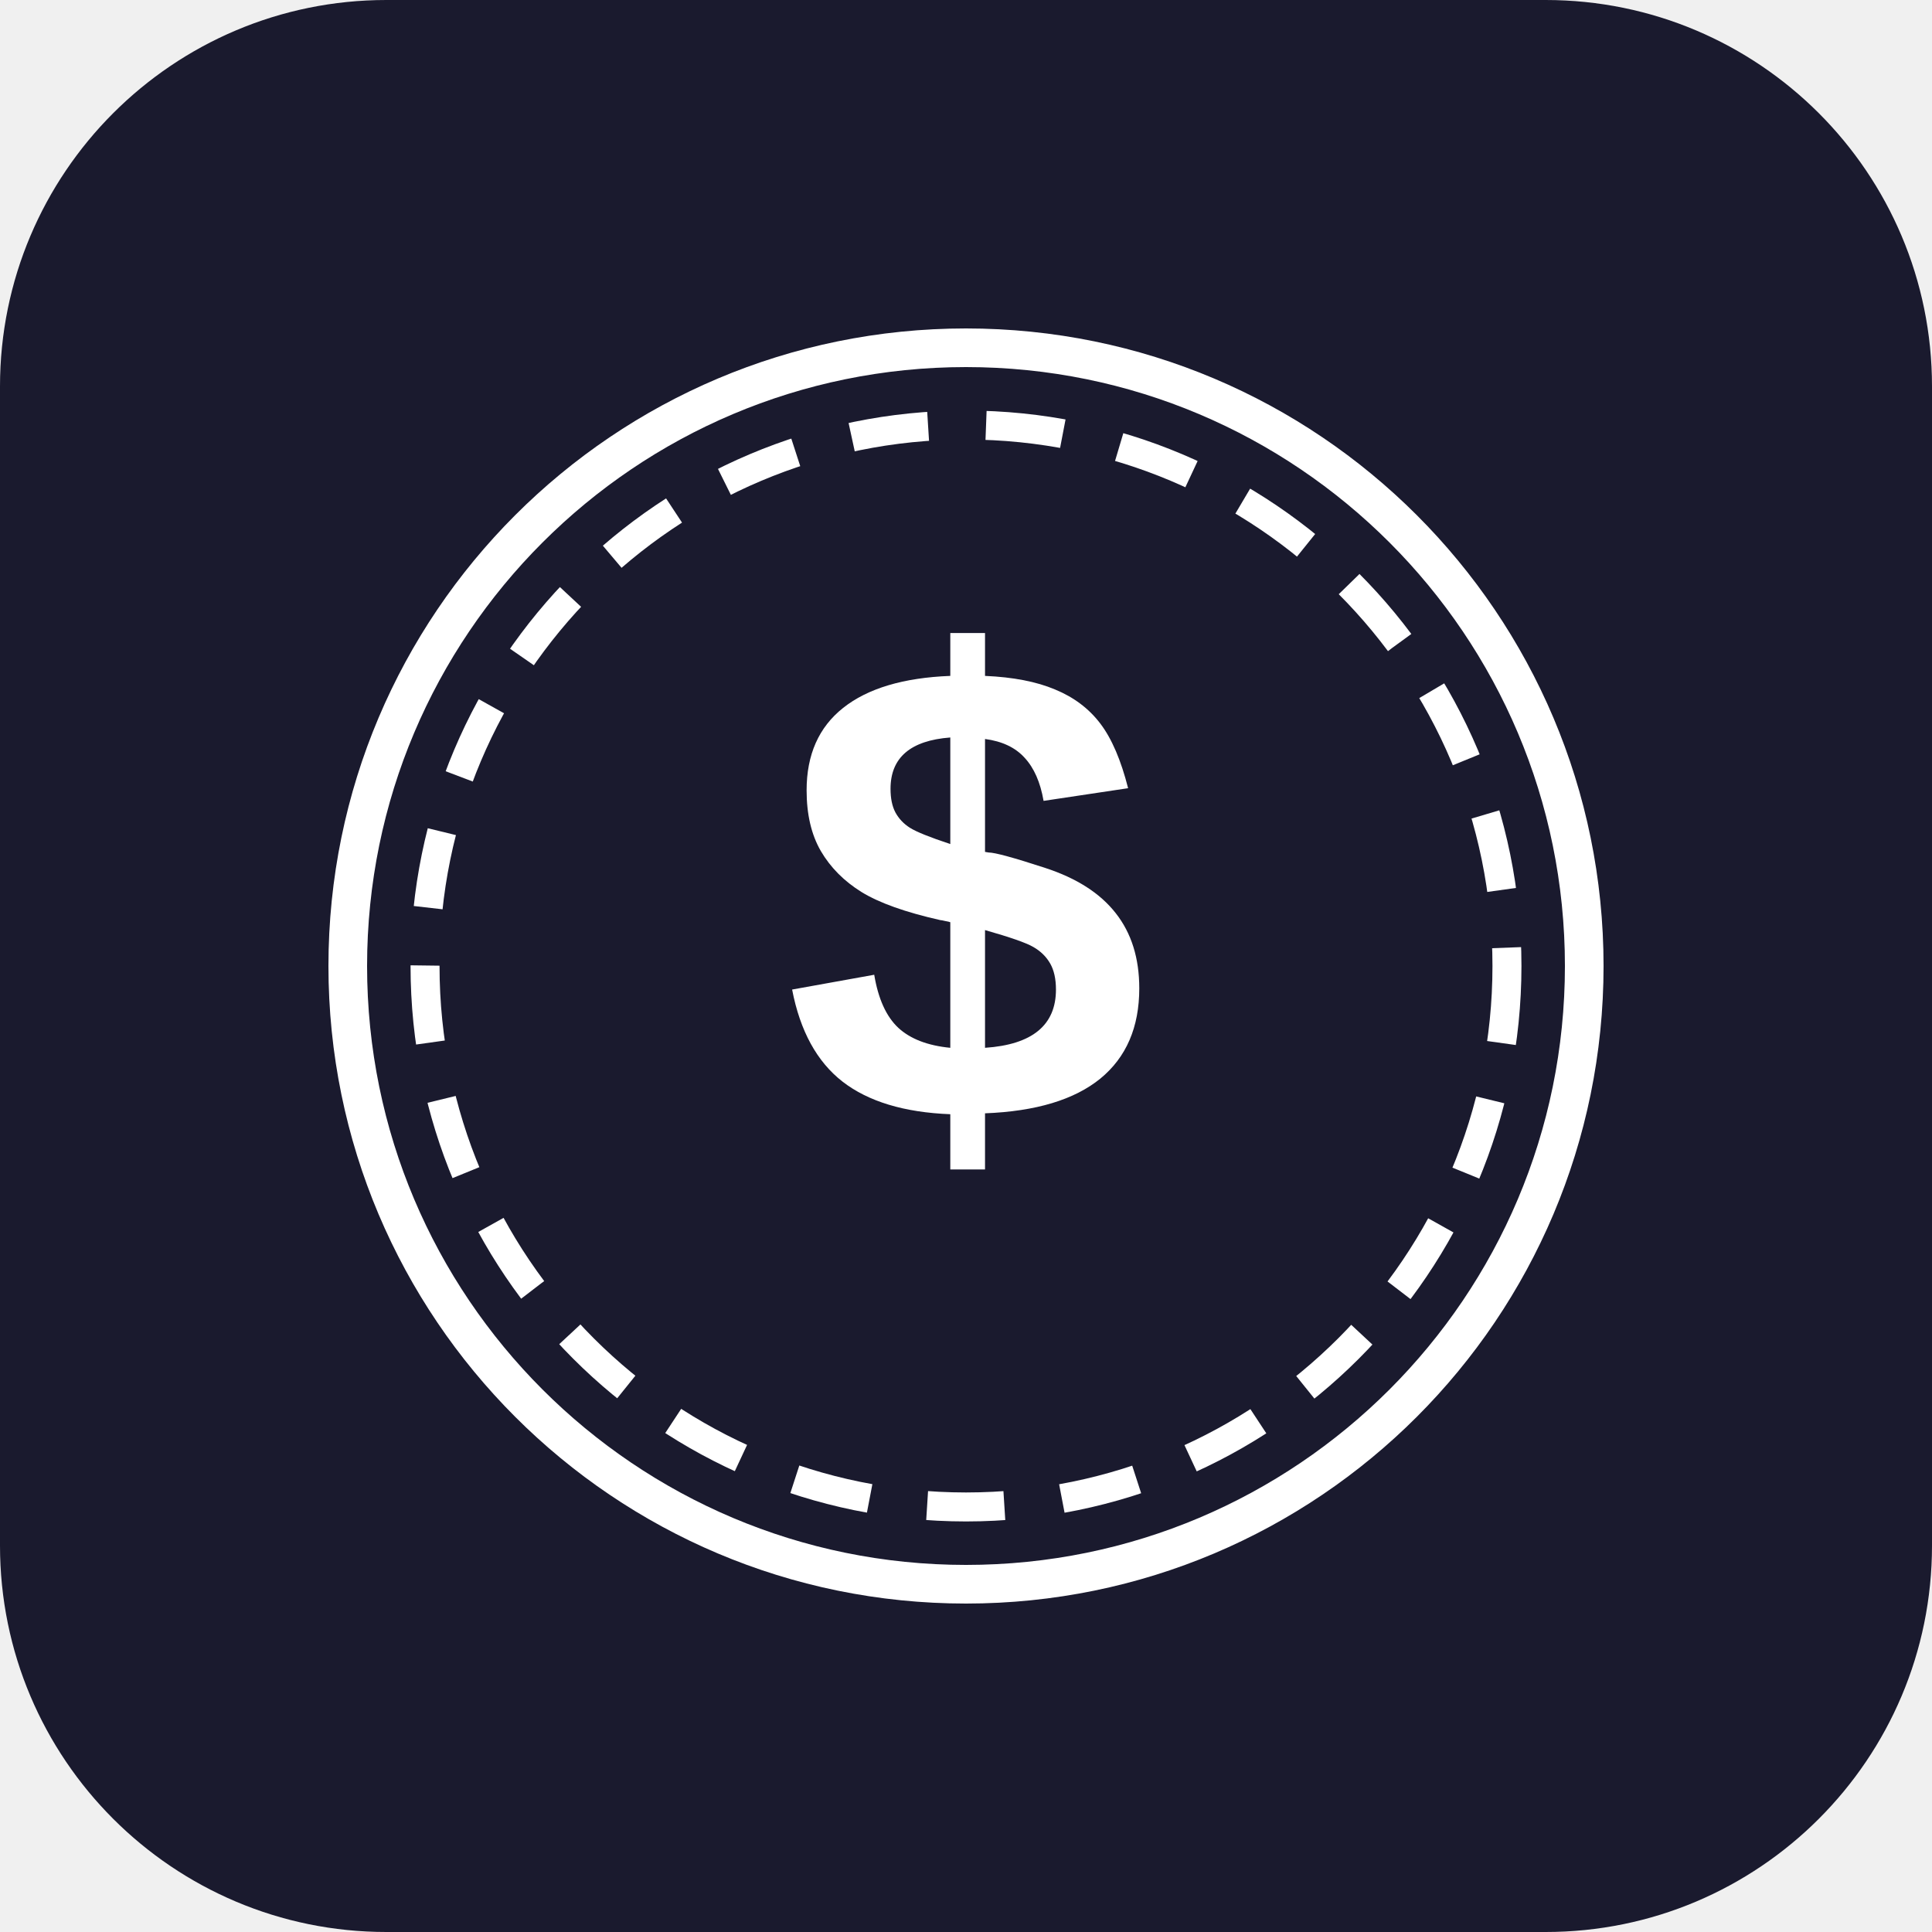
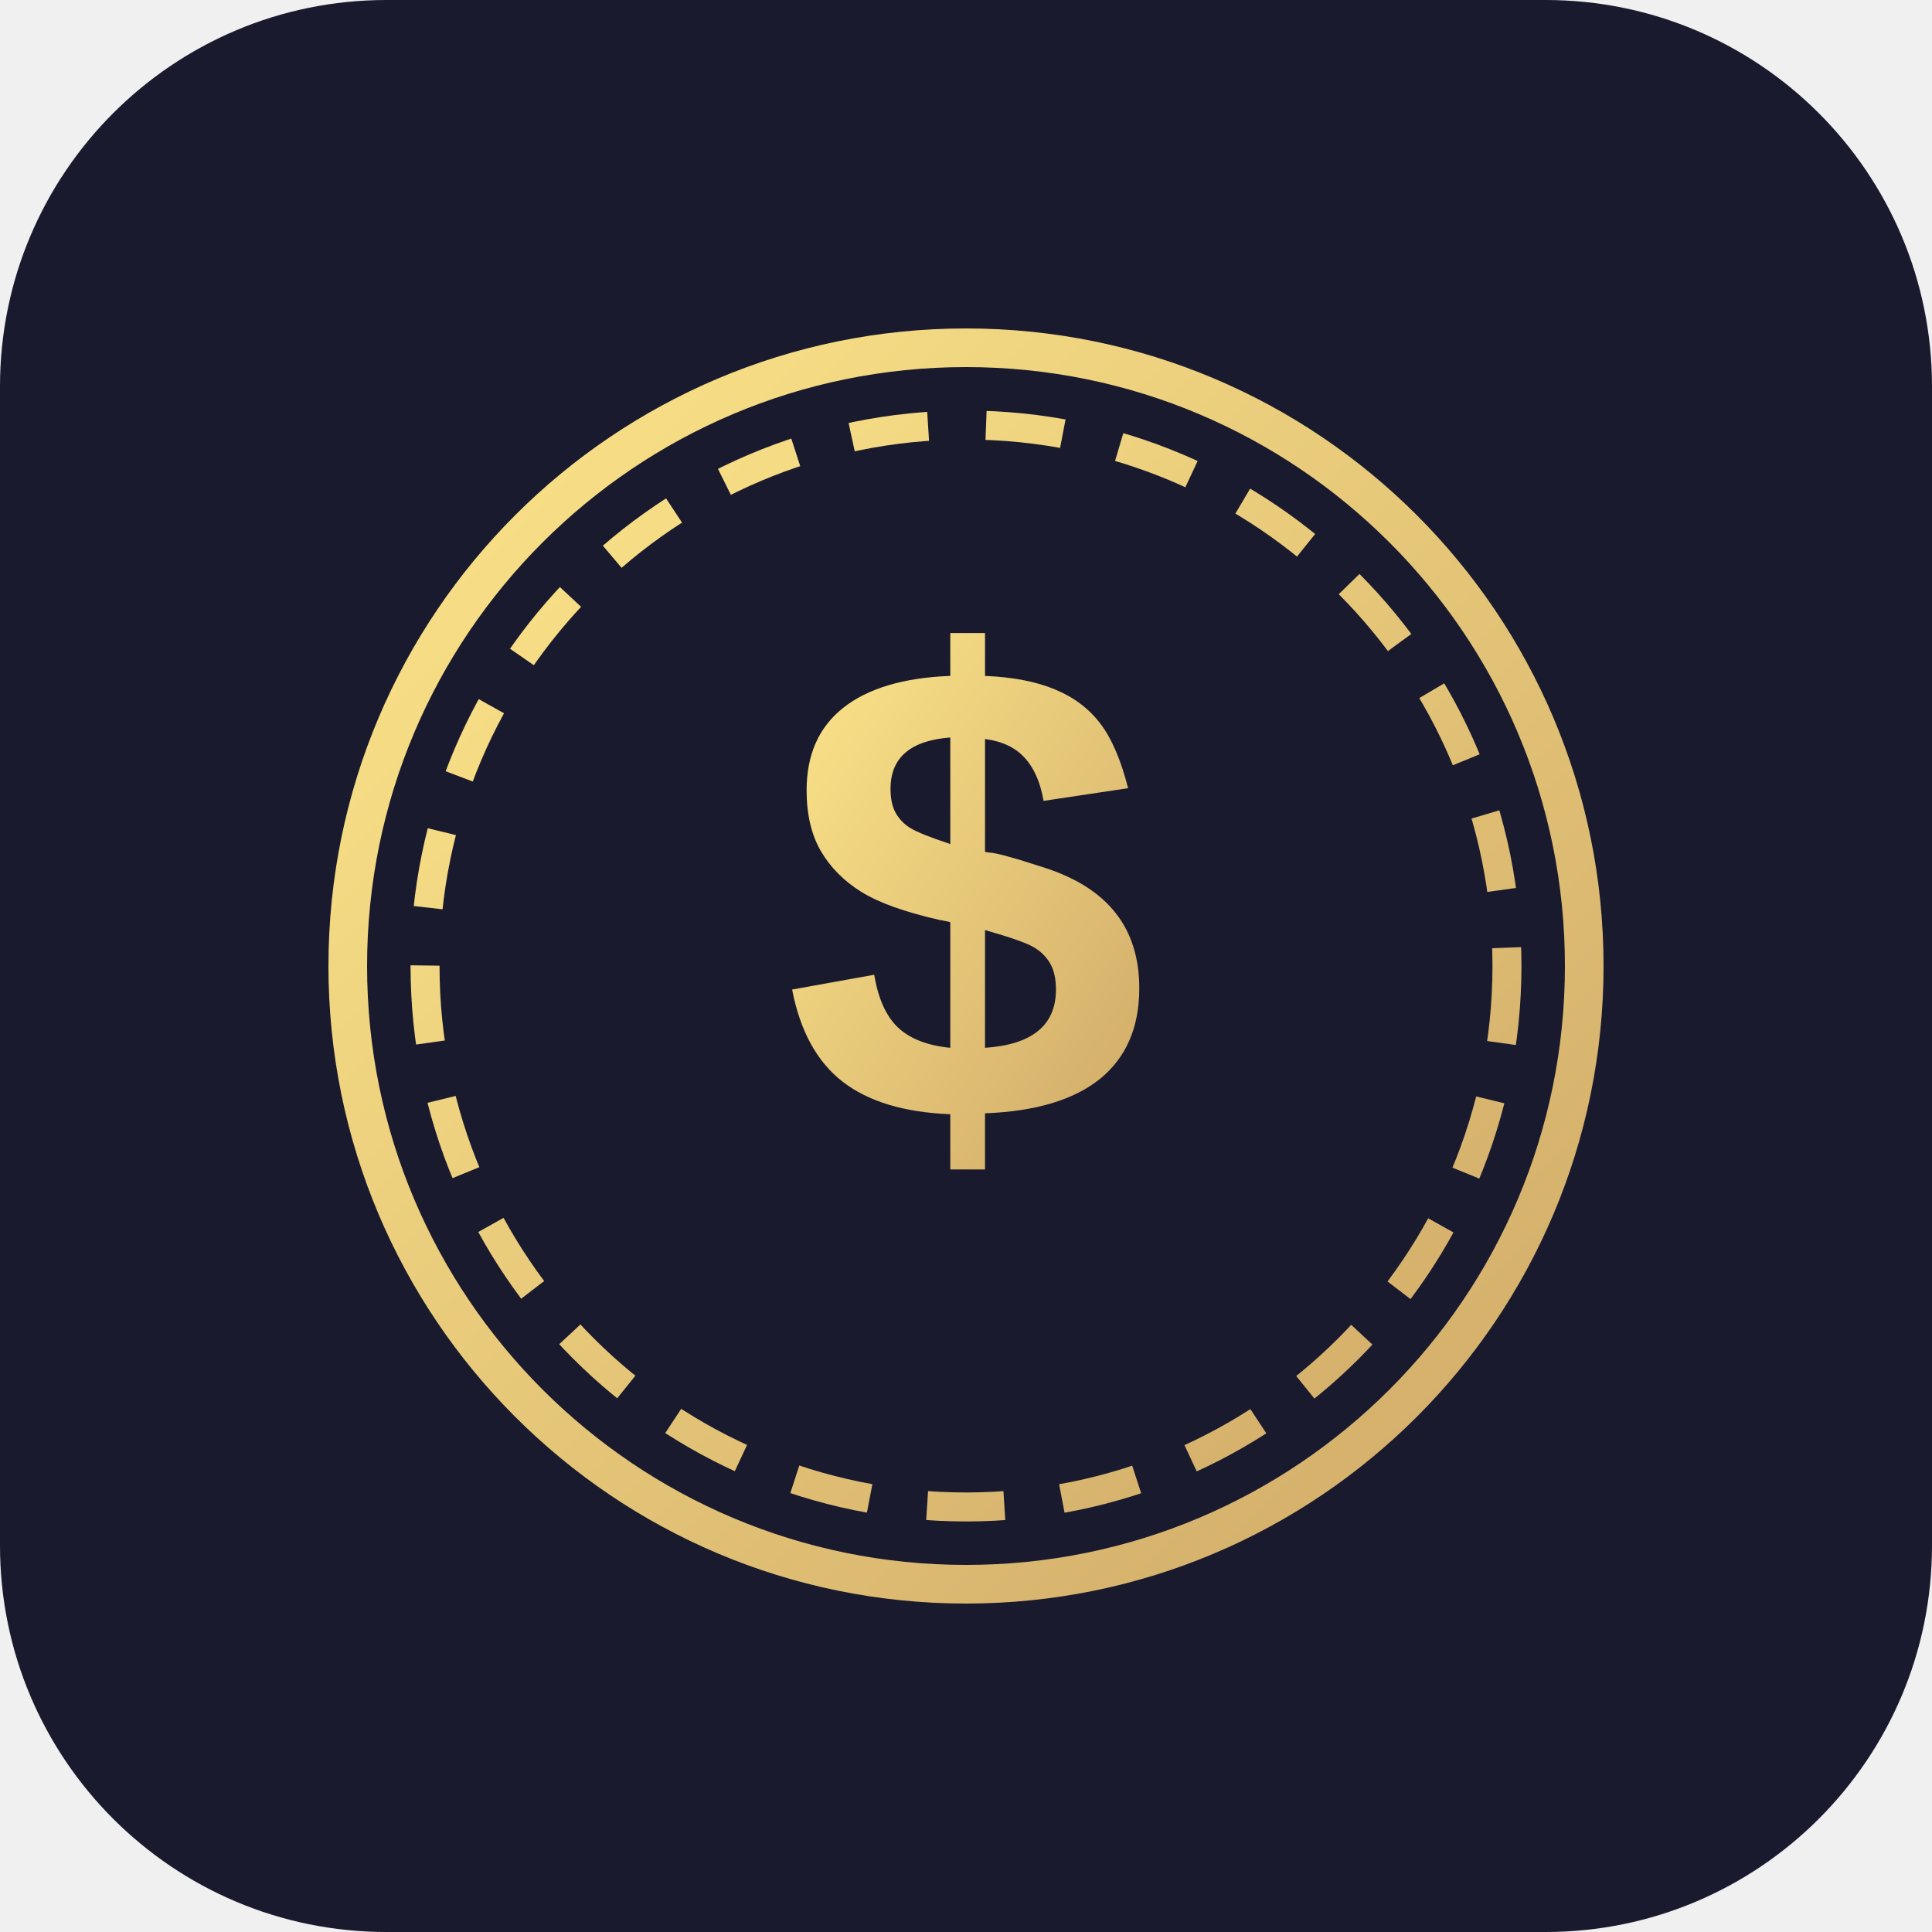
<svg xmlns="http://www.w3.org/2000/svg" viewBox="0 0 100 100">
-   <rect width="100" height="100" rx="20" fill="#1a1a2e" />
-   <circle cx="50" cy="50" r="32" fill="none" stroke="white" stroke-width="2" />
-   <circle cx="50" cy="50" r="28" fill="none" stroke="white" stroke-width="1.5" stroke-dasharray="4 3" />
-   <text x="50" y="58" text-anchor="middle" fill="white" font-family="Arial,sans-serif" font-size="34" font-weight="bold">$</text>
+   <defs>
+     <linearGradient id="kbjsa" x1="0" y1="0" x2="1" y2="1">
+       <stop offset="0%" stop-color="#fde68a" />
+       <stop offset="100%" stop-color="#cfa968" />
+     </linearGradient>
+   </defs>
+   <rect width="100" height="100" rx="20" fill="#1a1a2e">
+     <animate attributeName="opacity" values="1;0.82;1" dur="2.2s" repeatCount="indefinite" />
+   </rect>
+   <g>
+     <animateTransform attributeName="transform" type="translate" values="0 0;0 -3;0 0" dur="2.2s" repeatCount="indefinite" />
+     <circle cx="50" cy="50" r="32" fill="none" stroke="url(#kbjsa)" stroke-width="2" />
+     <circle cx="50" cy="50" r="28" fill="none" stroke="url(#kbjsa)" stroke-width="1.5" stroke-dasharray="4 3" />
+     <text x="50" y="58" text-anchor="middle" fill="url(#kbjsa)" font-family="Arial,sans-serif" font-size="34" font-weight="bold">$</text>
+   </g>
</svg>
